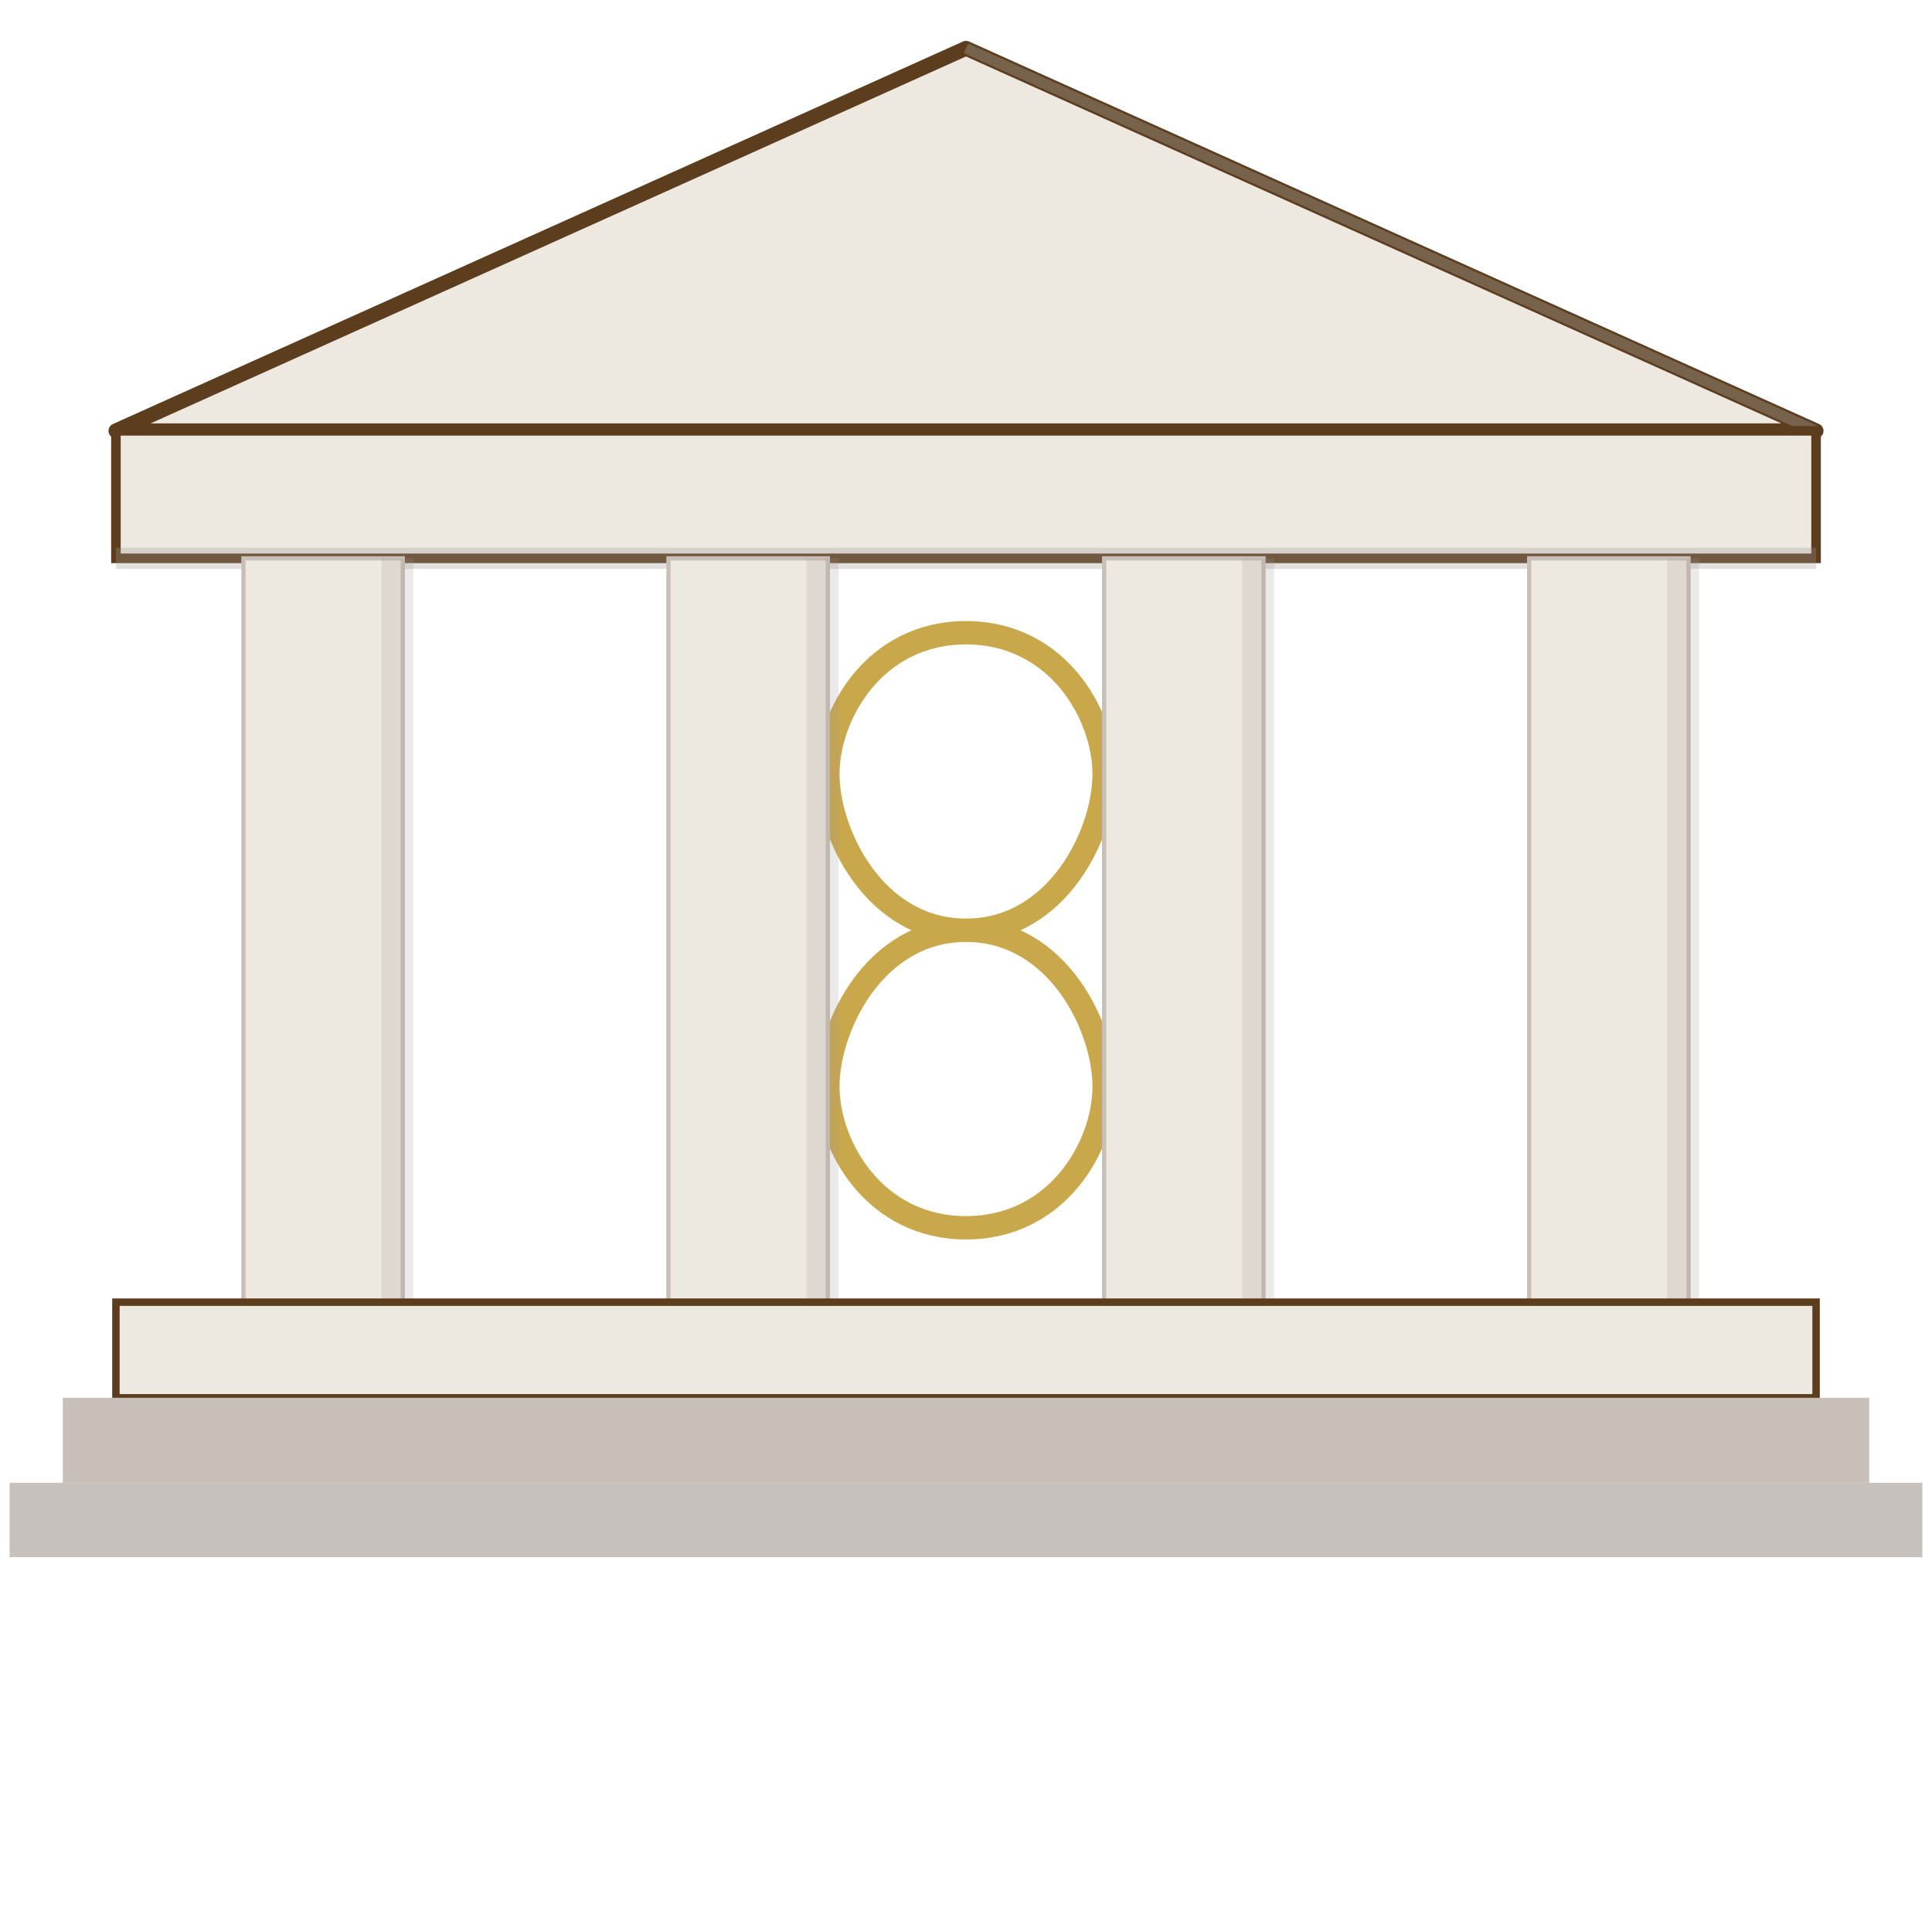
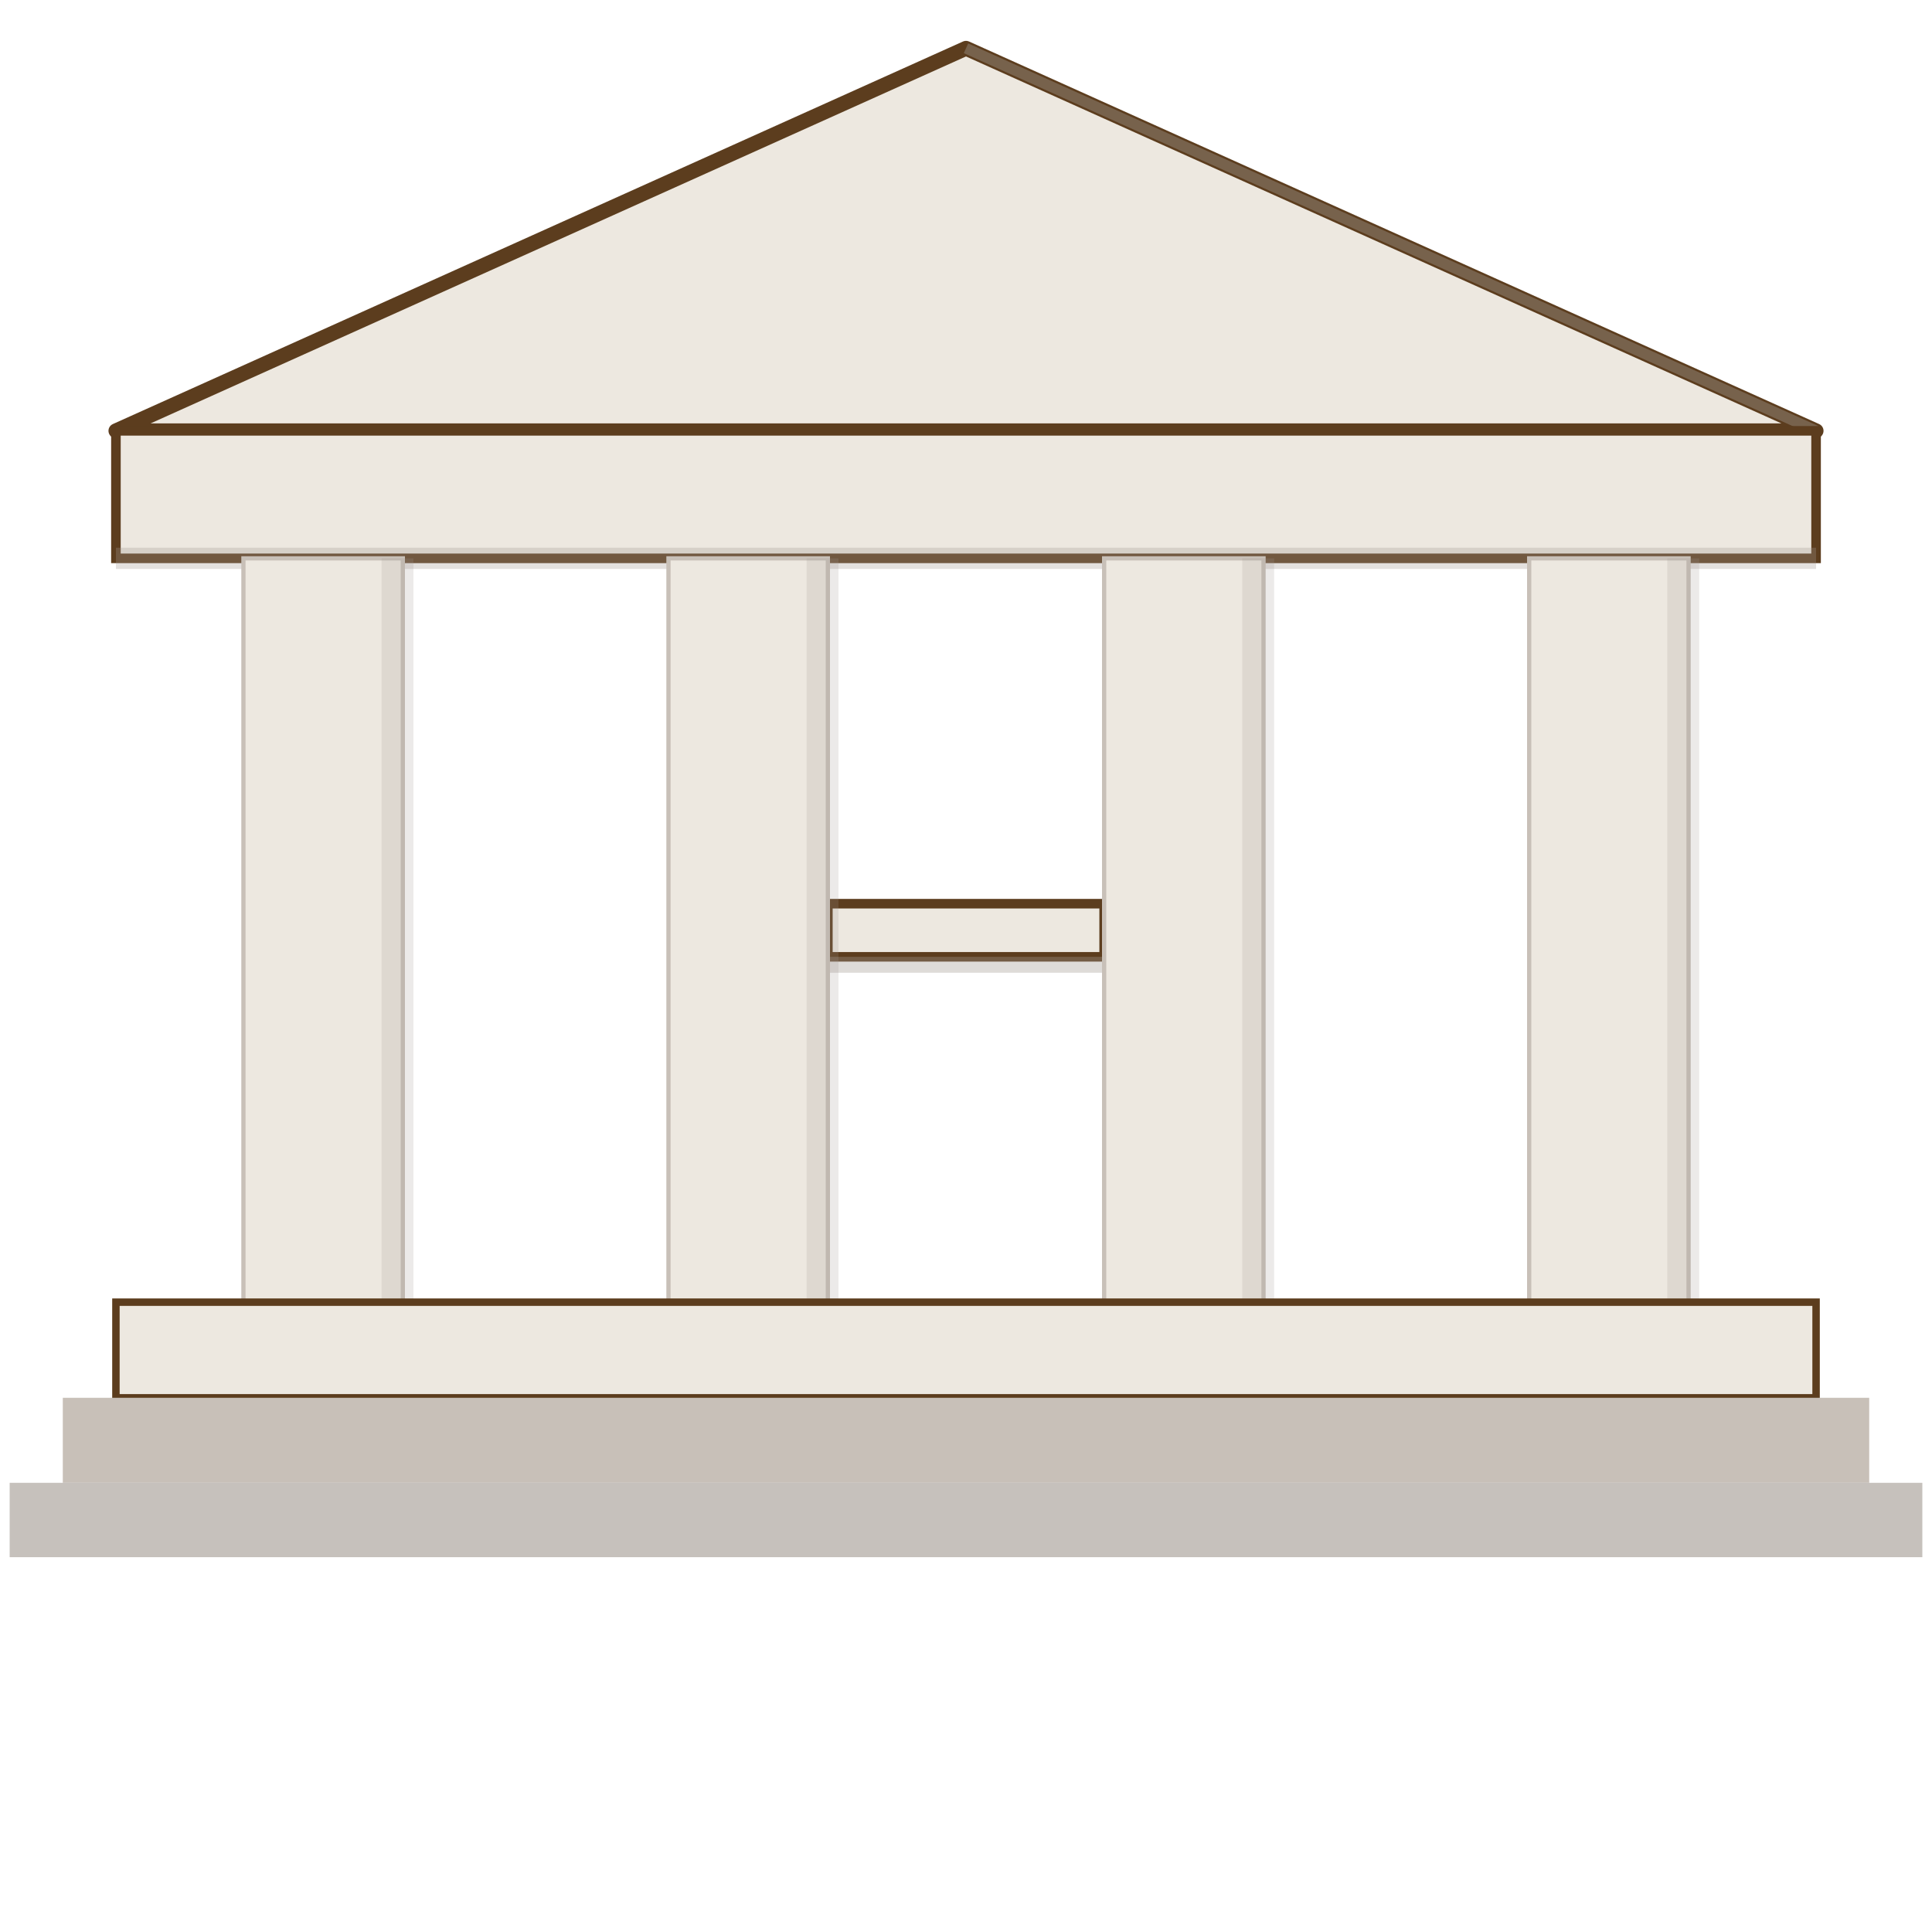
- <svg xmlns="http://www.w3.org/2000/svg" viewBox="0 0 100 100" role="img" aria-label="temple8 logo — Greek temple façade with 8 glyph between pillars">
+ <svg xmlns="http://www.w3.org/2000/svg" viewBox="0 0 100 100" role="img" aria-label="temple8 logo — Greek temple façade with central lintel between inner columns">
  <g transform="translate(50,52) scale(0.55)">
    <polygon points="0,-90 80,-54 -80,-54" fill="#ede8e0" stroke="#5c3d1e" stroke-width="1.4" stroke-linejoin="round" />
    <line x1="0" y1="-90" x2="80" y2="-54" stroke="#a09890" stroke-width="1" opacity="0.4" />
-     <path d="M0,-7          C0,-15.6 -9.1,-20 -14.7,-20          C-20.3,-20 -28,-15.6 -28,-7          C-28,1.6 -20.3,6 -14.7,6          C-9.1,6 0,1.6 0,-7          C0,-15.6 9.1,-20 14.7,-20          C20.3,-20 28,-15.6 28,-7          C28,1.6 20.3,6 14.7,6          C9.1,6 0,1.6 0,-7 Z" fill="none" stroke="#c9a84c" stroke-width="2.2" stroke-linecap="round" stroke-linejoin="round" transform="rotate(90, 0, -7)" />
+     <rect x="-13" y="-9.5" width="26" height="5" fill="#ede8e0" stroke="#5c3d1e" stroke-width="0.9" />
+     <rect x="-13" y="-4.5" width="26" height="1.5" fill="#a09890" opacity="0.35" />
    <rect x="-80" y="-54" width="160" height="12" fill="#ede8e0" stroke="#5c3d1e" stroke-width="0.9" />
    <rect x="-80" y="-43" width="160" height="2" fill="#a09890" opacity="0.3" />
    <rect x="-68" y="-42" width="15" height="70" fill="#ede8e0" stroke="#c8c0b8" stroke-width="0.4" />
    <rect x="-55" y="-42" width="3" height="70" fill="#a09890" opacity="0.2" />
    <rect x="-28" y="-42" width="15" height="70" fill="#ede8e0" stroke="#c8c0b8" stroke-width="0.4" />
    <rect x="-15" y="-42" width="3" height="70" fill="#a09890" opacity="0.2" />
    <rect x="13" y="-42" width="15" height="70" fill="#ede8e0" stroke="#c8c0b8" stroke-width="0.4" />
    <rect x="26" y="-42" width="3" height="70" fill="#a09890" opacity="0.2" />
    <rect x="53" y="-42" width="15" height="70" fill="#ede8e0" stroke="#c8c0b8" stroke-width="0.4" />
    <rect x="66" y="-42" width="3" height="70" fill="#a09890" opacity="0.2" />
    <rect x="-80" y="28" width="160" height="9" fill="#ede8e0" stroke="#5c3d1e" stroke-width="0.7" />
    <rect x="-85" y="37" width="170" height="8" fill="#c8c0b8" />
    <rect x="-90" y="45" width="180" height="7" fill="#a09890" opacity="0.6" />
  </g>
</svg>
